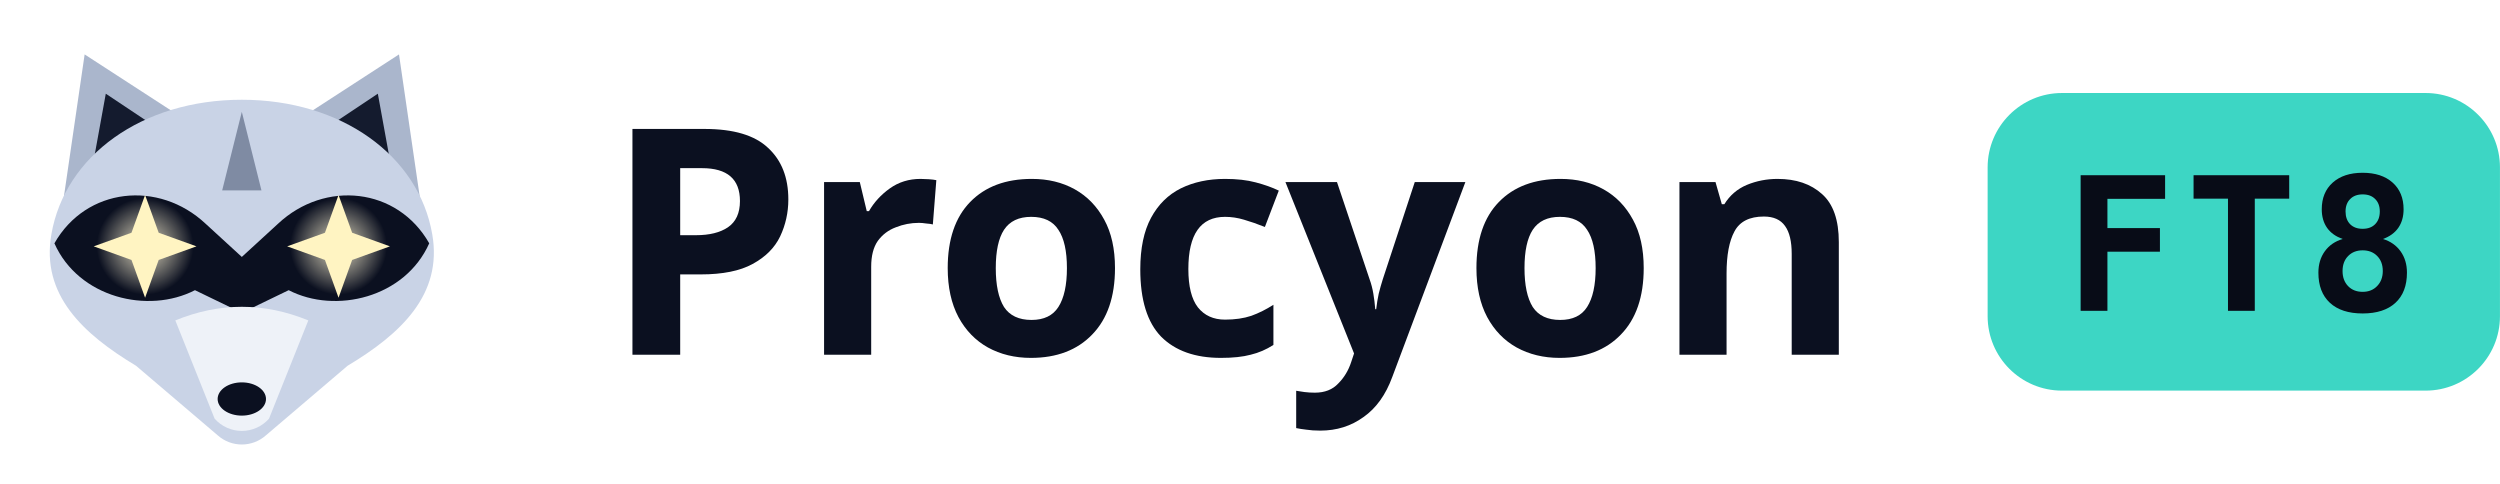
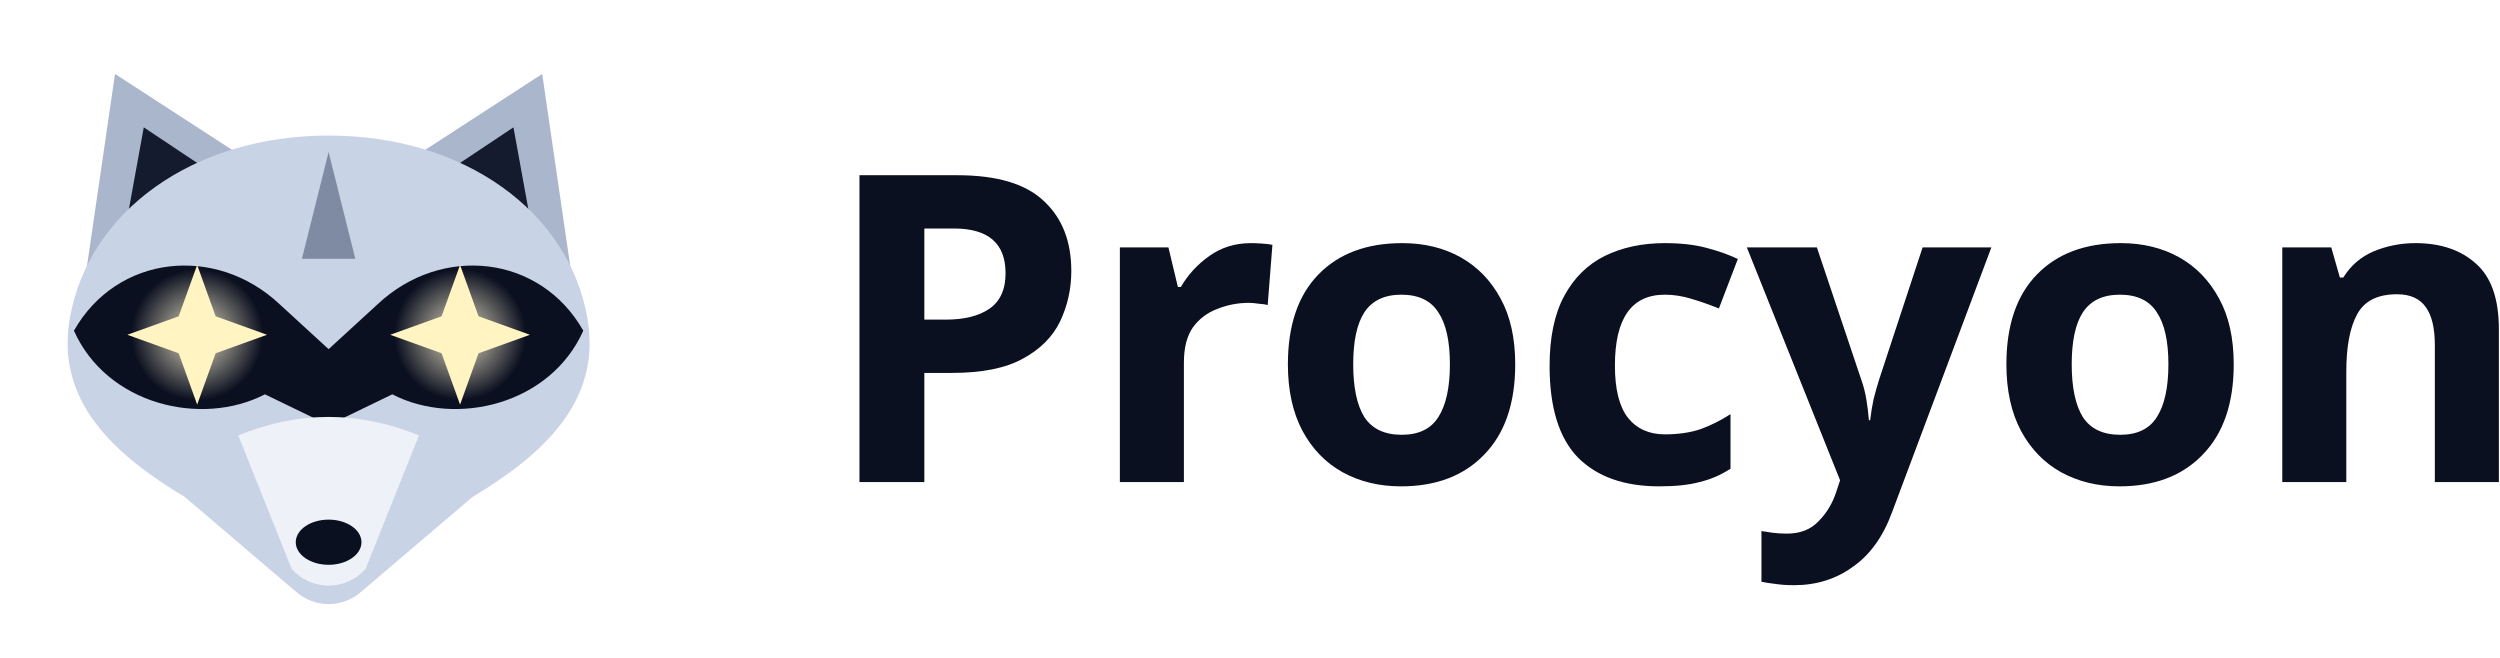
- <svg xmlns="http://www.w3.org/2000/svg" viewBox="0 0 1344 260" version="1.1" id="svg45">
-   <defs id="defs49" />
+ <svg xmlns="http://www.w3.org/2000/svg" viewBox="0 0 989 260" version="1.1" id="svg41">
+   <defs id="defs45" />
  <g transform="scale(8.125)" id="g37">
    <defs id="defs9">
      <radialGradient id="glow" cx="0.5" cy="0.5" r="0.5">
        <stop offset="0" stop-color="#fff6d6" stop-opacity=".9" id="stop4" />
        <stop offset="1" stop-color="#fff6d6" stop-opacity="0" id="stop6" />
      </radialGradient>
    </defs>
    <path d="M 4.2,13.2 5.6,3.6 13,8.4 Z" fill="#aab6cc" id="path11" />
    <path d="M 27.8,13.2 26.4,3.6 19,8.4 Z" fill="#aab6cc" id="path13" />
    <path d="M 6.2,10.6 7,6.2 10.6,8.6 Z" fill="#141b2e" id="path15" />
    <path d="M 25.8,10.6 25,6.2 21.4,8.6 Z" fill="#141b2e" id="path17" />
    <path d="m 16,6.6 c 6.6,0 11.7,3.7 12.6,8.9 0.7,4 -2.1,6.6 -5.6,8.7 l -5.4,4.6 a 2.4,2.4 0 0 1 -3.2,0 L 9,24.2 C 5.5,22.1 2.7,19.5 3.4,15.5 4.3,10.3 9.4,6.6 16,6.6 Z" fill="#c9d3e6" id="path19" />
    <path d="m 16,7.4 -1.3,5.2 h 2.6 z" fill="#7f8ba3" id="path21" />
    <path d="m 3.6,16.1 c 2.1,-3.7 6.9,-4.2 10,-1.3 L 16,17 18.4,14.8 c 3.1,-2.9 7.9,-2.4 10,1.3 -1.6,3.6 -6.2,4.7 -9.3,3.1 L 16,20.7 12.9,19.2 C 9.8,20.8 5.2,19.7 3.6,16.1 Z" fill="#0b1020" id="path23" />
    <path d="m 11.6,21.2 q 4.4,-1.8 8.8,0 l -2.6,6.5 a 2.4,2.4 0 0 1 -3.6,0 z" fill="#eef2f8" id="path25" />
    <path id="ellipse27" style="fill:#0b1020" d="M 17.6,26.4 A 1.6,1.1 0 0 1 16,27.5 1.6,1.1 0 0 1 14.4,26.4 1.6,1.1 0 0 1 16,25.3 1.6,1.1 0 0 1 17.6,26.4 Z" />
    <path id="circle29" style="fill:url(#glow)" d="m 12.8,16.3 a 3.2,3.2 0 0 1 -3.2,3.2 3.2,3.2 0 0 1 -3.2,-3.2 3.2,3.2 0 0 1 3.2,-3.2 3.2,3.2 0 0 1 3.2,3.2 z" />
    <path id="circle31" style="fill:url(#glow)" d="m 25.6,16.3 a 3.2,3.2 0 0 1 -3.2,3.2 3.2,3.2 0 0 1 -3.2,-3.2 3.2,3.2 0 0 1 3.2,-3.2 3.2,3.2 0 0 1 3.2,3.2 z" />
    <path d="m 9.6,12.9 0.9,2.5 2.5,0.9 -2.5,0.9 -0.9,2.5 -0.9,-2.5 -2.5,-0.9 2.5,-0.9 z" fill="#fff4c2" id="path33" />
    <path d="m 22.4,12.9 0.9,2.5 2.5,0.9 -2.5,0.9 -0.9,2.5 -0.9,-2.5 -2.5,-0.9 2.5,-0.9 z" fill="#fff4c2" id="path35" />
  </g>
  <g aria-label="Procyon" id="text39" style="font-weight:700;font-size:170px;font-family:'Noto Sans';letter-spacing:-1.7;fill:#0b1020">
-     <path d="m 378.76,69.32 q 23.46,0 34.17,10.2 10.88,10.03 10.88,27.71 0,10.54 -4.42,19.89 -4.42,9.18 -14.79,14.79 -10.2,5.61 -27.88,5.61 h -11.05 v 43.18 h -25.67 V 69.32 Z m -1.36,21.08 h -11.73 V 126.44 h 8.5 q 10.88,0 17.17,-4.25 6.46,-4.42 6.46,-14.11 0,-17.68 -20.4,-17.68 z" id="path54" />
-     <path d="m 494.87,96.18 q 1.87,0 4.42,0.17 2.55,0.17 4.08,0.51 l -1.87,23.8 q -1.19,-0.34 -3.57,-0.51 -2.21,-0.34 -3.91,-0.34 -6.46,0 -12.41,2.38 -5.95,2.21 -9.69,7.31 -3.57,5.1 -3.57,13.94 v 47.26 h -25.33 V 97.88 h 19.21 l 3.74,15.64 h 1.19 q 4.08,-7.14 11.22,-12.24 7.14,-5.1 16.49,-5.1 z" id="path56" />
-     <path d="m 599.42,144.12 q 0,23.12 -12.24,35.7 -12.07,12.58 -32.98,12.58 -12.92,0 -23.12,-5.61 -10.03,-5.61 -15.81,-16.32 -5.78,-10.88 -5.78,-26.35 0,-23.12 12.07,-35.53 12.07,-12.41 33.15,-12.41 13.09,0 23.12,5.61 10.03,5.61 15.81,16.32 5.78,10.54 5.78,26.01 z m -64.09,0 q 0,13.77 4.42,20.91 4.59,6.97 14.79,6.97 10.03,0 14.45,-6.97 4.59,-7.14 4.59,-20.91 0,-13.77 -4.59,-20.57 -4.42,-6.97 -14.62,-6.97 -10.03,0 -14.62,6.97 -4.42,6.8 -4.42,20.57 z" id="path58" />
-     <path d="m 656.37,192.4 q -20.74,0 -32.13,-11.39 -11.22,-11.56 -11.22,-36.21 0,-17 5.78,-27.71 5.78,-10.71 15.98,-15.81 10.37,-5.1 23.8,-5.1 9.52,0 16.49,1.87 7.14,1.87 12.41,4.42 l -7.48,19.55 q -5.95,-2.38 -11.22,-3.91 -5.1,-1.53 -10.2,-1.53 -19.72,0 -19.72,28.05 0,13.94 5.1,20.57 5.27,6.63 14.62,6.63 7.99,0 14.11,-2.04 6.12,-2.21 11.9,-5.95 v 21.59 q -5.78,3.74 -12.24,5.27 -6.29,1.7 -15.98,1.7 z" id="path60" />
-     <path d="m 691.05,97.88 h 27.71 l 17.51,52.19 q 1.36,3.74 2.04,7.82 0.68,3.91 1.02,8.33 h 0.51 q 0.51,-4.42 1.36,-8.33 1.02,-4.08 2.21,-7.82 l 17.17,-52.19 h 27.2 L 748.51,202.6 q -5.27,14.45 -15.47,21.59 -10.03,7.31 -23.29,7.31 -4.25,0 -7.48,-0.51 -3.06,-0.34 -5.44,-0.85 v -20.06 q 1.87,0.34 4.42,0.68 2.72,0.34 5.61,0.34 7.99,0 12.58,-4.93 4.76,-4.76 6.97,-11.56 l 1.53,-4.59 z" id="path62" />
-     <path d="m 883.66,144.12 q 0,23.12 -12.24,35.7 -12.07,12.58 -32.98,12.58 -12.92,0 -23.12,-5.61 -10.03,-5.61 -15.81,-16.32 -5.78,-10.88 -5.78,-26.35 0,-23.12 12.07,-35.53 12.07,-12.41 33.15,-12.41 13.09,0 23.12,5.61 10.03,5.61 15.81,16.32 5.78,10.54 5.78,26.01 z m -64.09,0 q 0,13.77 4.42,20.91 4.59,6.97 14.79,6.97 10.03,0 14.45,-6.97 4.59,-7.14 4.59,-20.91 0,-13.77 -4.59,-20.57 -4.42,-6.97 -14.62,-6.97 -10.03,0 -14.62,6.97 -4.42,6.8 -4.42,20.57 z" id="path64" />
-     <path d="m 955.57,96.18 q 14.96,0 23.97,8.16 9.01,7.99 9.01,25.84 v 60.52 h -25.33 v -54.23 q 0,-10.03 -3.57,-14.96 -3.57,-5.1 -11.39,-5.1 -11.56,0 -15.81,7.99 -4.25,7.82 -4.25,22.61 v 43.69 h -25.33 V 97.88 h 19.38 l 3.4,11.9 h 1.36 q 4.42,-7.14 12.07,-10.37 7.82,-3.23 16.49,-3.23 z" id="path66" />
-   </g>
-   <rect x="1068.55" y="50.00" width="275.43" height="160" rx="40" fill="#3dd6c4" id="rect41" />
-   <g aria-label="FT8" id="text43" style="font-weight:700;font-size:100px;font-family:'DejaVu Sans Mono';letter-spacing:5;fill:#080c17">
-     <path d="m 1163.957,106.895 h -31.006 v 15.723 h 28.223 v 12.695 h -28.223 v 31.787 h -14.404 V 94.2 h 45.41 z" id="path69" />
-     <path d="m 1212.17,167.1 h -14.404 v -60.303 h -18.506 V 94.2 h 51.416 v 12.598 h -18.506 z" id="path71" />
-     <path d="m 1270.148,134.58 q -4.834,0 -7.812,3.076 -2.978,3.027 -2.978,8.057 0,5.029 2.978,8.105 2.978,3.076 7.812,3.076 4.834,0 7.812,-3.125 3.027,-3.125 3.027,-8.057 0,-5.029 -2.979,-8.057 -2.978,-3.076 -7.861,-3.076 z m -10.693,-6.104 q -5.518,-1.904 -8.399,-5.957 -2.881,-4.102 -2.881,-10.01 0,-9.082 5.908,-14.355 5.908,-5.273 16.064,-5.273 10.205,0 16.113,5.273 5.908,5.273 5.908,14.355 0,5.859 -2.832,9.961 -2.832,4.053 -8.252,6.006 6.055,1.855 9.473,6.641 3.418,4.785 3.418,11.475 0,10.498 -6.201,16.211 -6.201,5.713 -17.627,5.713 -11.377,0 -17.578,-5.713 -6.201,-5.713 -6.201,-16.211 0,-6.738 3.467,-11.523 3.467,-4.785 9.619,-6.592 z m 1.514,-14.795 q 0,4.297 2.441,6.836 2.49,2.49 6.738,2.49 4.297,0 6.738,-2.49 2.49,-2.539 2.49,-6.836 0,-4.248 -2.49,-6.689 -2.441,-2.49 -6.738,-2.49 -4.199,0 -6.689,2.49 -2.49,2.49 -2.49,6.689 z" id="path73" />
+     <path d="m 378.76,69.32 q 23.46,0 34.17,10.2 10.88,10.03 10.88,27.71 0,10.54 -4.42,19.89 -4.42,9.18 -14.79,14.79 -10.2,5.61 -27.88,5.61 h -11.05 v 43.18 h -25.67 V 69.32 Z m -1.36,21.08 h -11.73 V 126.44 h 8.5 q 10.88,0 17.17,-4.25 6.46,-4.42 6.46,-14.11 0,-17.68 -20.4,-17.68 z" id="path50" />
+     <path d="m 494.87,96.18 q 1.87,0 4.42,0.17 2.55,0.17 4.08,0.51 l -1.87,23.8 q -1.19,-0.34 -3.57,-0.51 -2.21,-0.34 -3.91,-0.34 -6.46,0 -12.41,2.38 -5.95,2.21 -9.69,7.31 -3.57,5.1 -3.57,13.94 v 47.26 h -25.33 V 97.88 h 19.21 l 3.74,15.64 h 1.19 q 4.08,-7.14 11.22,-12.24 7.14,-5.1 16.49,-5.1 z" id="path52" />
+     <path d="m 599.42,144.12 q 0,23.12 -12.24,35.7 -12.07,12.58 -32.98,12.58 -12.92,0 -23.12,-5.61 -10.03,-5.61 -15.81,-16.32 -5.78,-10.88 -5.78,-26.35 0,-23.12 12.07,-35.53 12.07,-12.41 33.15,-12.41 13.09,0 23.12,5.61 10.03,5.61 15.81,16.32 5.78,10.54 5.78,26.01 z m -64.09,0 q 0,13.77 4.42,20.91 4.59,6.97 14.79,6.97 10.03,0 14.45,-6.97 4.59,-7.14 4.59,-20.91 0,-13.77 -4.59,-20.57 -4.42,-6.97 -14.62,-6.97 -10.03,0 -14.62,6.97 -4.42,6.8 -4.42,20.57 z" id="path54" />
+     <path d="m 656.37,192.4 q -20.74,0 -32.13,-11.39 -11.22,-11.56 -11.22,-36.21 0,-17 5.78,-27.71 5.78,-10.71 15.98,-15.81 10.37,-5.1 23.8,-5.1 9.52,0 16.49,1.87 7.14,1.87 12.41,4.42 l -7.48,19.55 q -5.95,-2.38 -11.22,-3.91 -5.1,-1.53 -10.2,-1.53 -19.72,0 -19.72,28.05 0,13.94 5.1,20.57 5.27,6.63 14.62,6.63 7.99,0 14.11,-2.04 6.12,-2.21 11.9,-5.95 v 21.59 q -5.78,3.74 -12.24,5.27 -6.29,1.7 -15.98,1.7 z" id="path56" />
+     <path d="m 691.05,97.88 h 27.71 l 17.51,52.19 q 1.36,3.74 2.04,7.82 0.68,3.91 1.02,8.33 h 0.51 q 0.51,-4.42 1.36,-8.33 1.02,-4.08 2.21,-7.82 l 17.17,-52.19 h 27.2 L 748.51,202.6 q -5.27,14.45 -15.47,21.59 -10.03,7.31 -23.29,7.31 -4.25,0 -7.48,-0.51 -3.06,-0.34 -5.44,-0.85 v -20.06 q 1.87,0.34 4.42,0.68 2.72,0.34 5.61,0.34 7.99,0 12.58,-4.93 4.76,-4.76 6.97,-11.56 l 1.53,-4.59 z" id="path58" />
+     <path d="m 883.66,144.12 q 0,23.12 -12.24,35.7 -12.07,12.58 -32.98,12.58 -12.92,0 -23.12,-5.61 -10.03,-5.61 -15.81,-16.32 -5.78,-10.88 -5.78,-26.35 0,-23.12 12.07,-35.53 12.07,-12.41 33.15,-12.41 13.09,0 23.12,5.61 10.03,5.61 15.81,16.32 5.78,10.54 5.78,26.01 z m -64.09,0 q 0,13.77 4.42,20.91 4.59,6.97 14.79,6.97 10.03,0 14.45,-6.97 4.59,-7.14 4.59,-20.91 0,-13.77 -4.59,-20.57 -4.42,-6.97 -14.62,-6.97 -10.03,0 -14.62,6.97 -4.42,6.8 -4.42,20.57 z" id="path60" />
+     <path d="m 955.57,96.18 q 14.96,0 23.97,8.16 9.01,7.99 9.01,25.84 v 60.52 h -25.33 v -54.23 q 0,-10.03 -3.57,-14.96 -3.57,-5.1 -11.39,-5.1 -11.56,0 -15.81,7.99 -4.25,7.82 -4.25,22.61 v 43.69 h -25.33 V 97.88 h 19.38 l 3.4,11.9 h 1.36 q 4.42,-7.14 12.07,-10.37 7.82,-3.23 16.49,-3.23 z" id="path62" />
  </g>
</svg>
